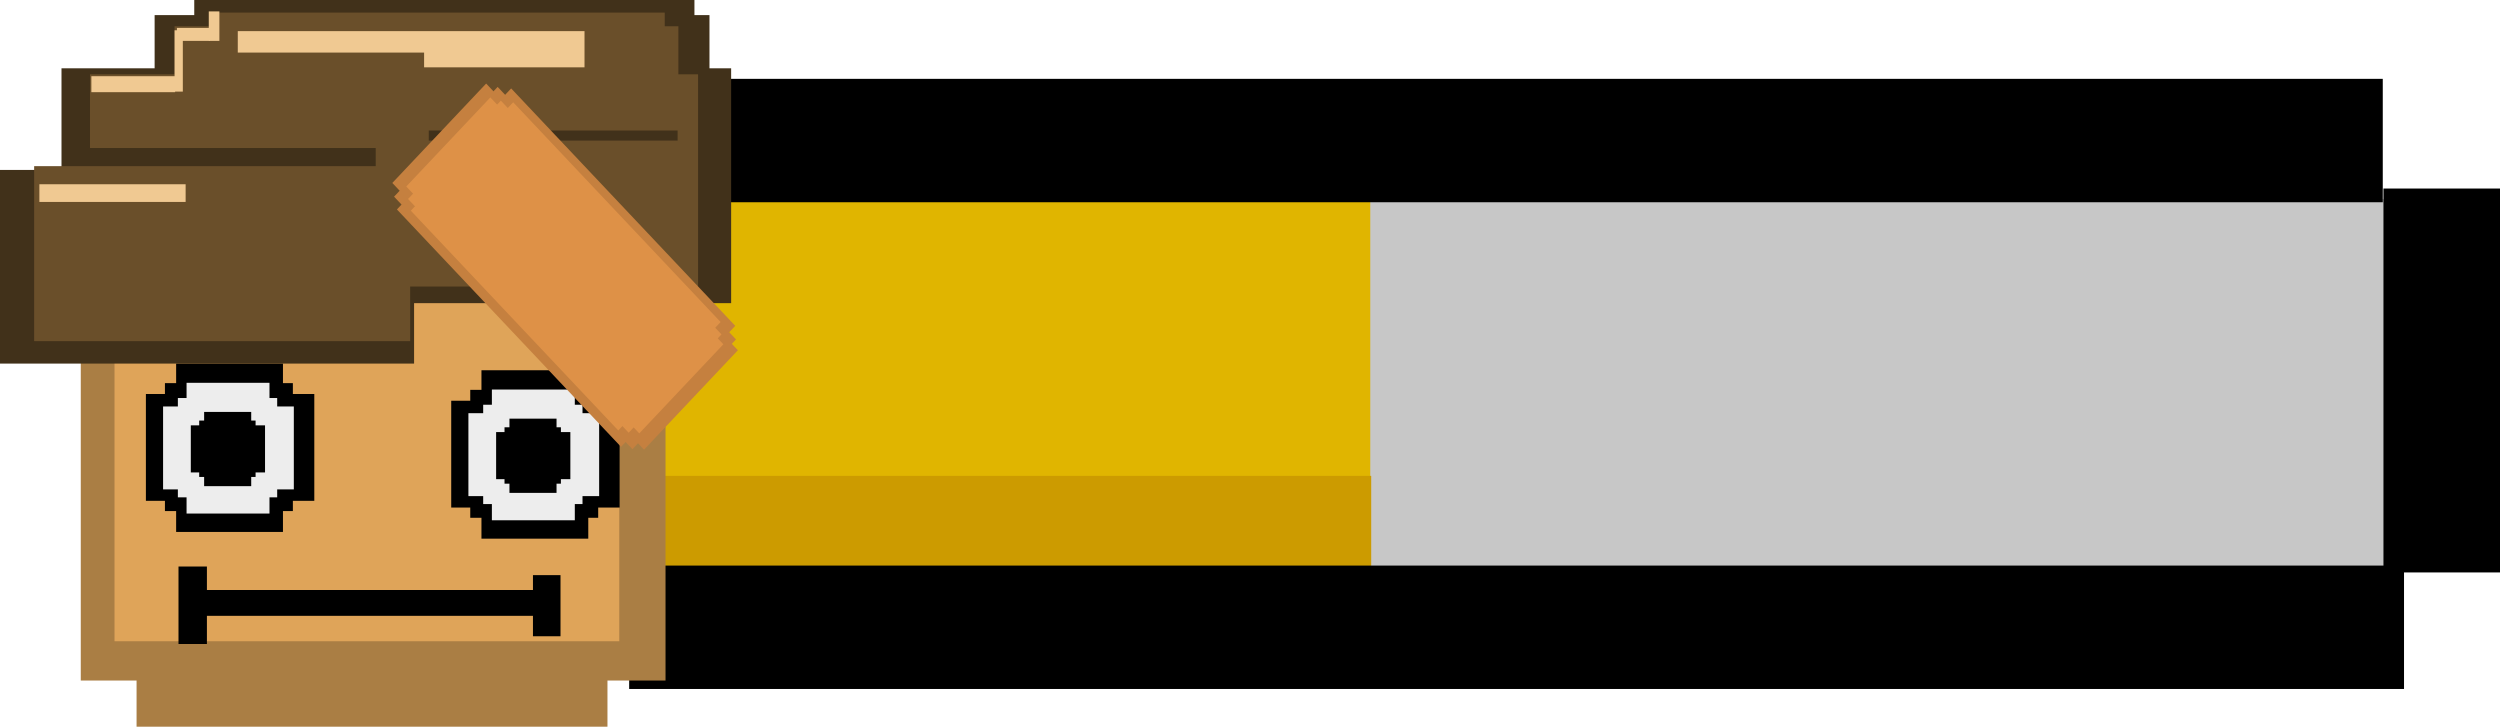
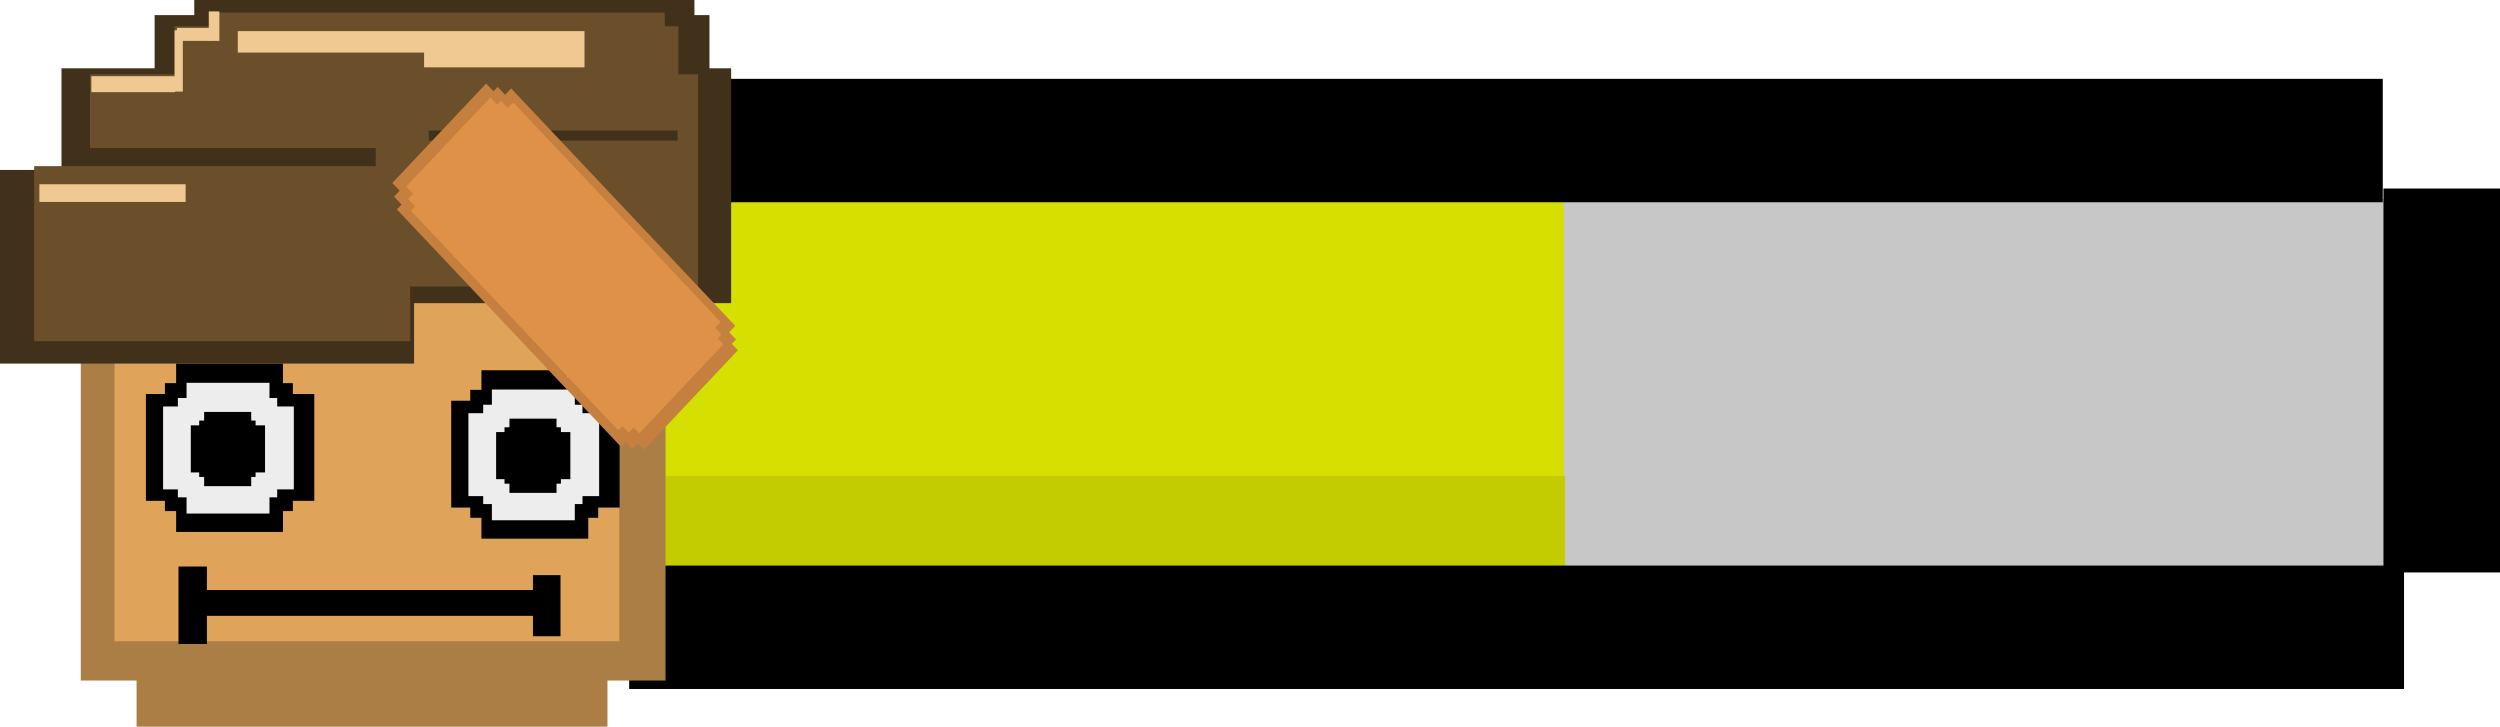
<svg xmlns="http://www.w3.org/2000/svg" version="1.1" width="364.676" height="106.003" viewBox="0,0,364.676,106.003">
-   <g transform="translate(-23.82408,-35.49847)">
+   <g transform="translate(-23.8241,-35.49847)">
    <g data-paper-data="{&quot;isPaintingLayer&quot;:true}" fill-rule="nonzero" stroke="none" stroke-width="0" stroke-linecap="butt" stroke-linejoin="miter" stroke-miterlimit="10" stroke-dasharray="" stroke-dashoffset="0" style="mix-blend-mode: normal">
      <path d="M114.658,125.026v-60.5h258v60.5z" fill="#c7c7c7" />
      <g>
-         <path d="M115.05,120.981v-57h108.654v57z" fill="#e0b500" />
-         <path d="M116.238,119.414v-14.5h107.604v14.5z" fill="#cc9b00" />
+         <path d="M115.05,120.981v-57h136.885v57z" fill="#d6e000" />
+         <path d="M116.546,119.414v-14.5h135.561v14.5z" fill="#c3cc00" />
      </g>
      <path d="M371.5,119v-56h17v56z" fill="#000000" />
      <path d="M112.5,65v-18h258.899v18z" fill="#000000" />
      <path d="M374.5,118v18h-258.899v-18z" fill="#000000" />
      <path d="M115.5,63v56h-17v-56z" fill="#000000" />
      <g>
        <path d="M49.364,136.364v-9.398h57.745v9.398z" fill="#dfa459" />
        <path d="M35.606,134.768v-77.781h85.299v77.781z" fill="#aa7e44" />
        <path d="M40.528,129.037v-67.471h73.631v67.471z" fill="#dfa459" />
        <g>
          <g>
            <g fill="#000000">
              <path d="M92.421,111.028v-18.662h18.662v18.662z" />
              <path d="M89.644,109.535v-15.582h24.566v15.582z" />
-               <path d="M94.055,89.507h15.582v24.566h-15.582z" />
+               <path d="M94.054,89.507h15.582v24.566h-15.582z" />
            </g>
            <g fill="#ededed">
              <path d="M94.306,109.026v-14.488h14.488v14.488z" />
              <path d="M92.151,107.867v-12.096h19.071v12.096z" />
              <path d="M95.575,92.32h12.096v19.071h-12.096z" />
            </g>
          </g>
          <g fill="#000000">
            <path d="M97.418,106.052v-8.225h8.225v8.225z" />
            <path d="M96.194,105.394v-6.868h10.828v6.868z" />
            <path d="M98.138,96.567h6.868v10.828h-6.868z" />
          </g>
        </g>
        <g>
          <g>
            <g fill="#000000">
              <path d="M47.883,110.048v-18.662h18.662v18.662z" />
              <path d="M45.106,108.554v-15.582h24.566v15.582z" />
              <path d="M49.517,88.527h15.582v24.566h-15.582z" />
            </g>
            <g fill="#ededed">
              <path d="M49.769,108.046v-14.488h14.488v14.488z" />
-               <path d="M47.613,106.886v-12.096h19.071v12.096z" />
+               <path d="M47.614,106.886v-12.096h19.071v12.096z" />
              <path d="M51.038,91.339h12.096v19.071h-12.096z" />
            </g>
          </g>
          <g fill="#000000">
            <path d="M52.881,105.071v-8.225h8.225v8.225z" />
            <path d="M51.657,104.413v-6.868h10.828v6.868z" />
            <path d="M53.601,95.586h6.868v10.828h-6.868z" />
          </g>
        </g>
        <path d="M43.745,141.502v-7.911h68.69v7.911z" fill="#aa7e44" />
        <g fill="#000000">
          <path d="M51.997,125.329v-3.767h51.486v3.767z" />
          <path d="M49.862,129.439v-11.302h4.144v11.302z" />
          <path d="M101.567,128.309v-8.916h4.018v8.916z" />
        </g>
        <g>
          <g fill="#41311a">
            <path d="M32.795,79.72v-34.258h97.681v34.258z" />
            <path d="M23.824,88.535v-28.248h60.403v28.248z" />
            <path d="M46.379,54.531v-16.829h80.936v16.829z" />
            <path d="M52.16,49.723v-14.224h72.962v14.224z" />
          </g>
          <path d="M36.952,77.294v-30.954h88.699v30.954z" fill="#6a4f2a" />
          <path d="M35.961,61.562v-4.473h42.668v4.473z" fill="#41311a" />
          <path d="M28.806,85.259v-25.524h54.849v25.524z" fill="#6a4f2a" />
          <path d="M86.367,56.004v-2.05h36.302v2.05z" fill="#41311a" />
          <path d="M49.287,54.534v-15.206h73.493v15.206z" fill="#6a4f2a" />
          <path d="M58.509,43.168v-3.785h43.012v3.785z" fill="#f0c992" />
          <path d="M85.688,45.32v-7.226h23.399v7.226z" fill="#f0c992" />
-           <path d="M54.536,40.039v-2.701h66.253v2.701z" fill="#6a4f2a" />
+           <path d="M54.537,40.039v-2.701h66.253v2.701z" fill="#6a4f2a" />
          <path d="M37.152,48.945v-2.33h12.215v2.33z" fill="#f0c992" />
          <path d="M49.288,48.861v-8.947h1.204v8.947z" fill="#f0c992" />
          <path d="M49.632,41.463v-1.893h4.817v1.893z" fill="#f0c992" />
          <path d="M54.278,41.463v-4.301h1.548v4.301z" fill="#f0c992" />
          <path d="M29.568,64.956v-2.581h21.334v2.581z" fill="#f0c992" />
        </g>
      </g>
      <g>
        <g fill="#c5803f">
          <path d="M116.075,101.017l-34.768,-36.834l15.11,-16.008l34.768,36.834z" />
          <path d="M117.773,101.09l-36.721,-38.904l13.686,-14.5l36.721,38.904z" />
          <path d="M114.414,100.682l-32.689,-34.632l16.662,-17.652l32.689,34.632z" />
        </g>
        <g fill="#de9147">
          <path d="M115.528,98.619l-32.182,-34.094l13.538,-14.343l32.182,34.094z" />
          <path d="M117.076,98.712l-33.99,-36.01l12.263,-12.992l33.99,36.01z" />
          <path d="M114.01,98.288l-30.258,-32.056l14.929,-15.816l30.258,32.056z" />
        </g>
      </g>
    </g>
  </g>
</svg>
